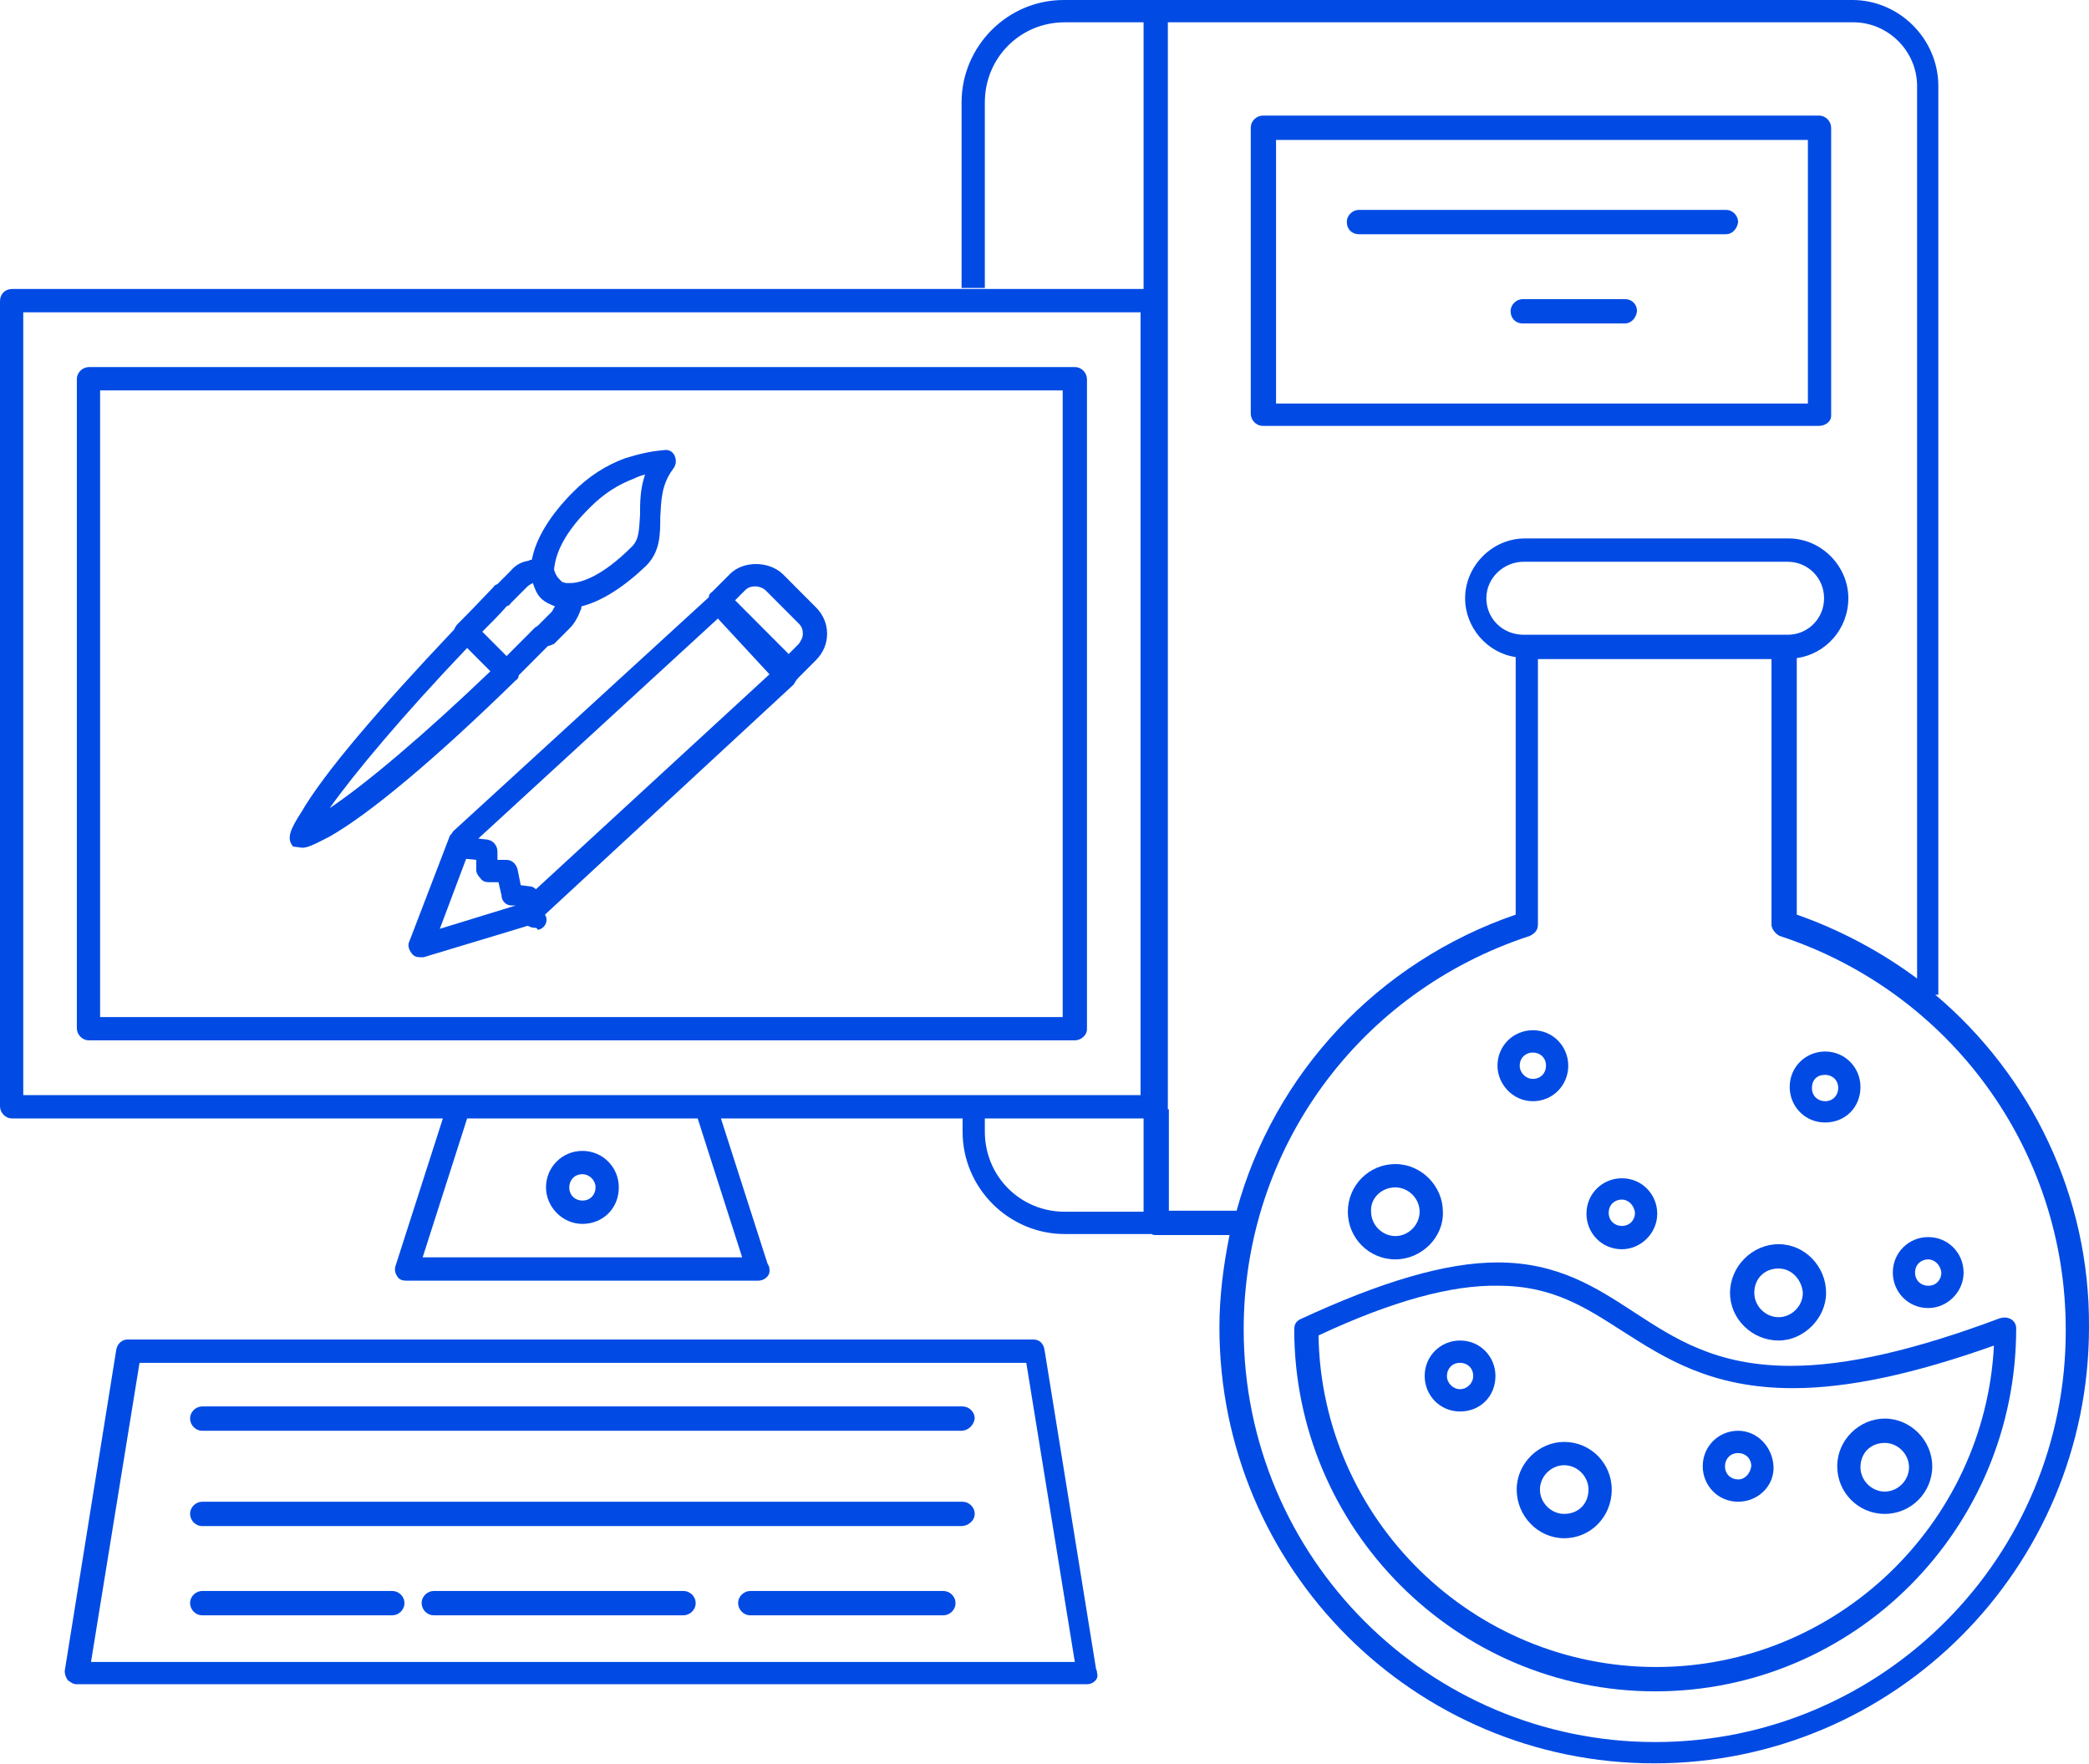
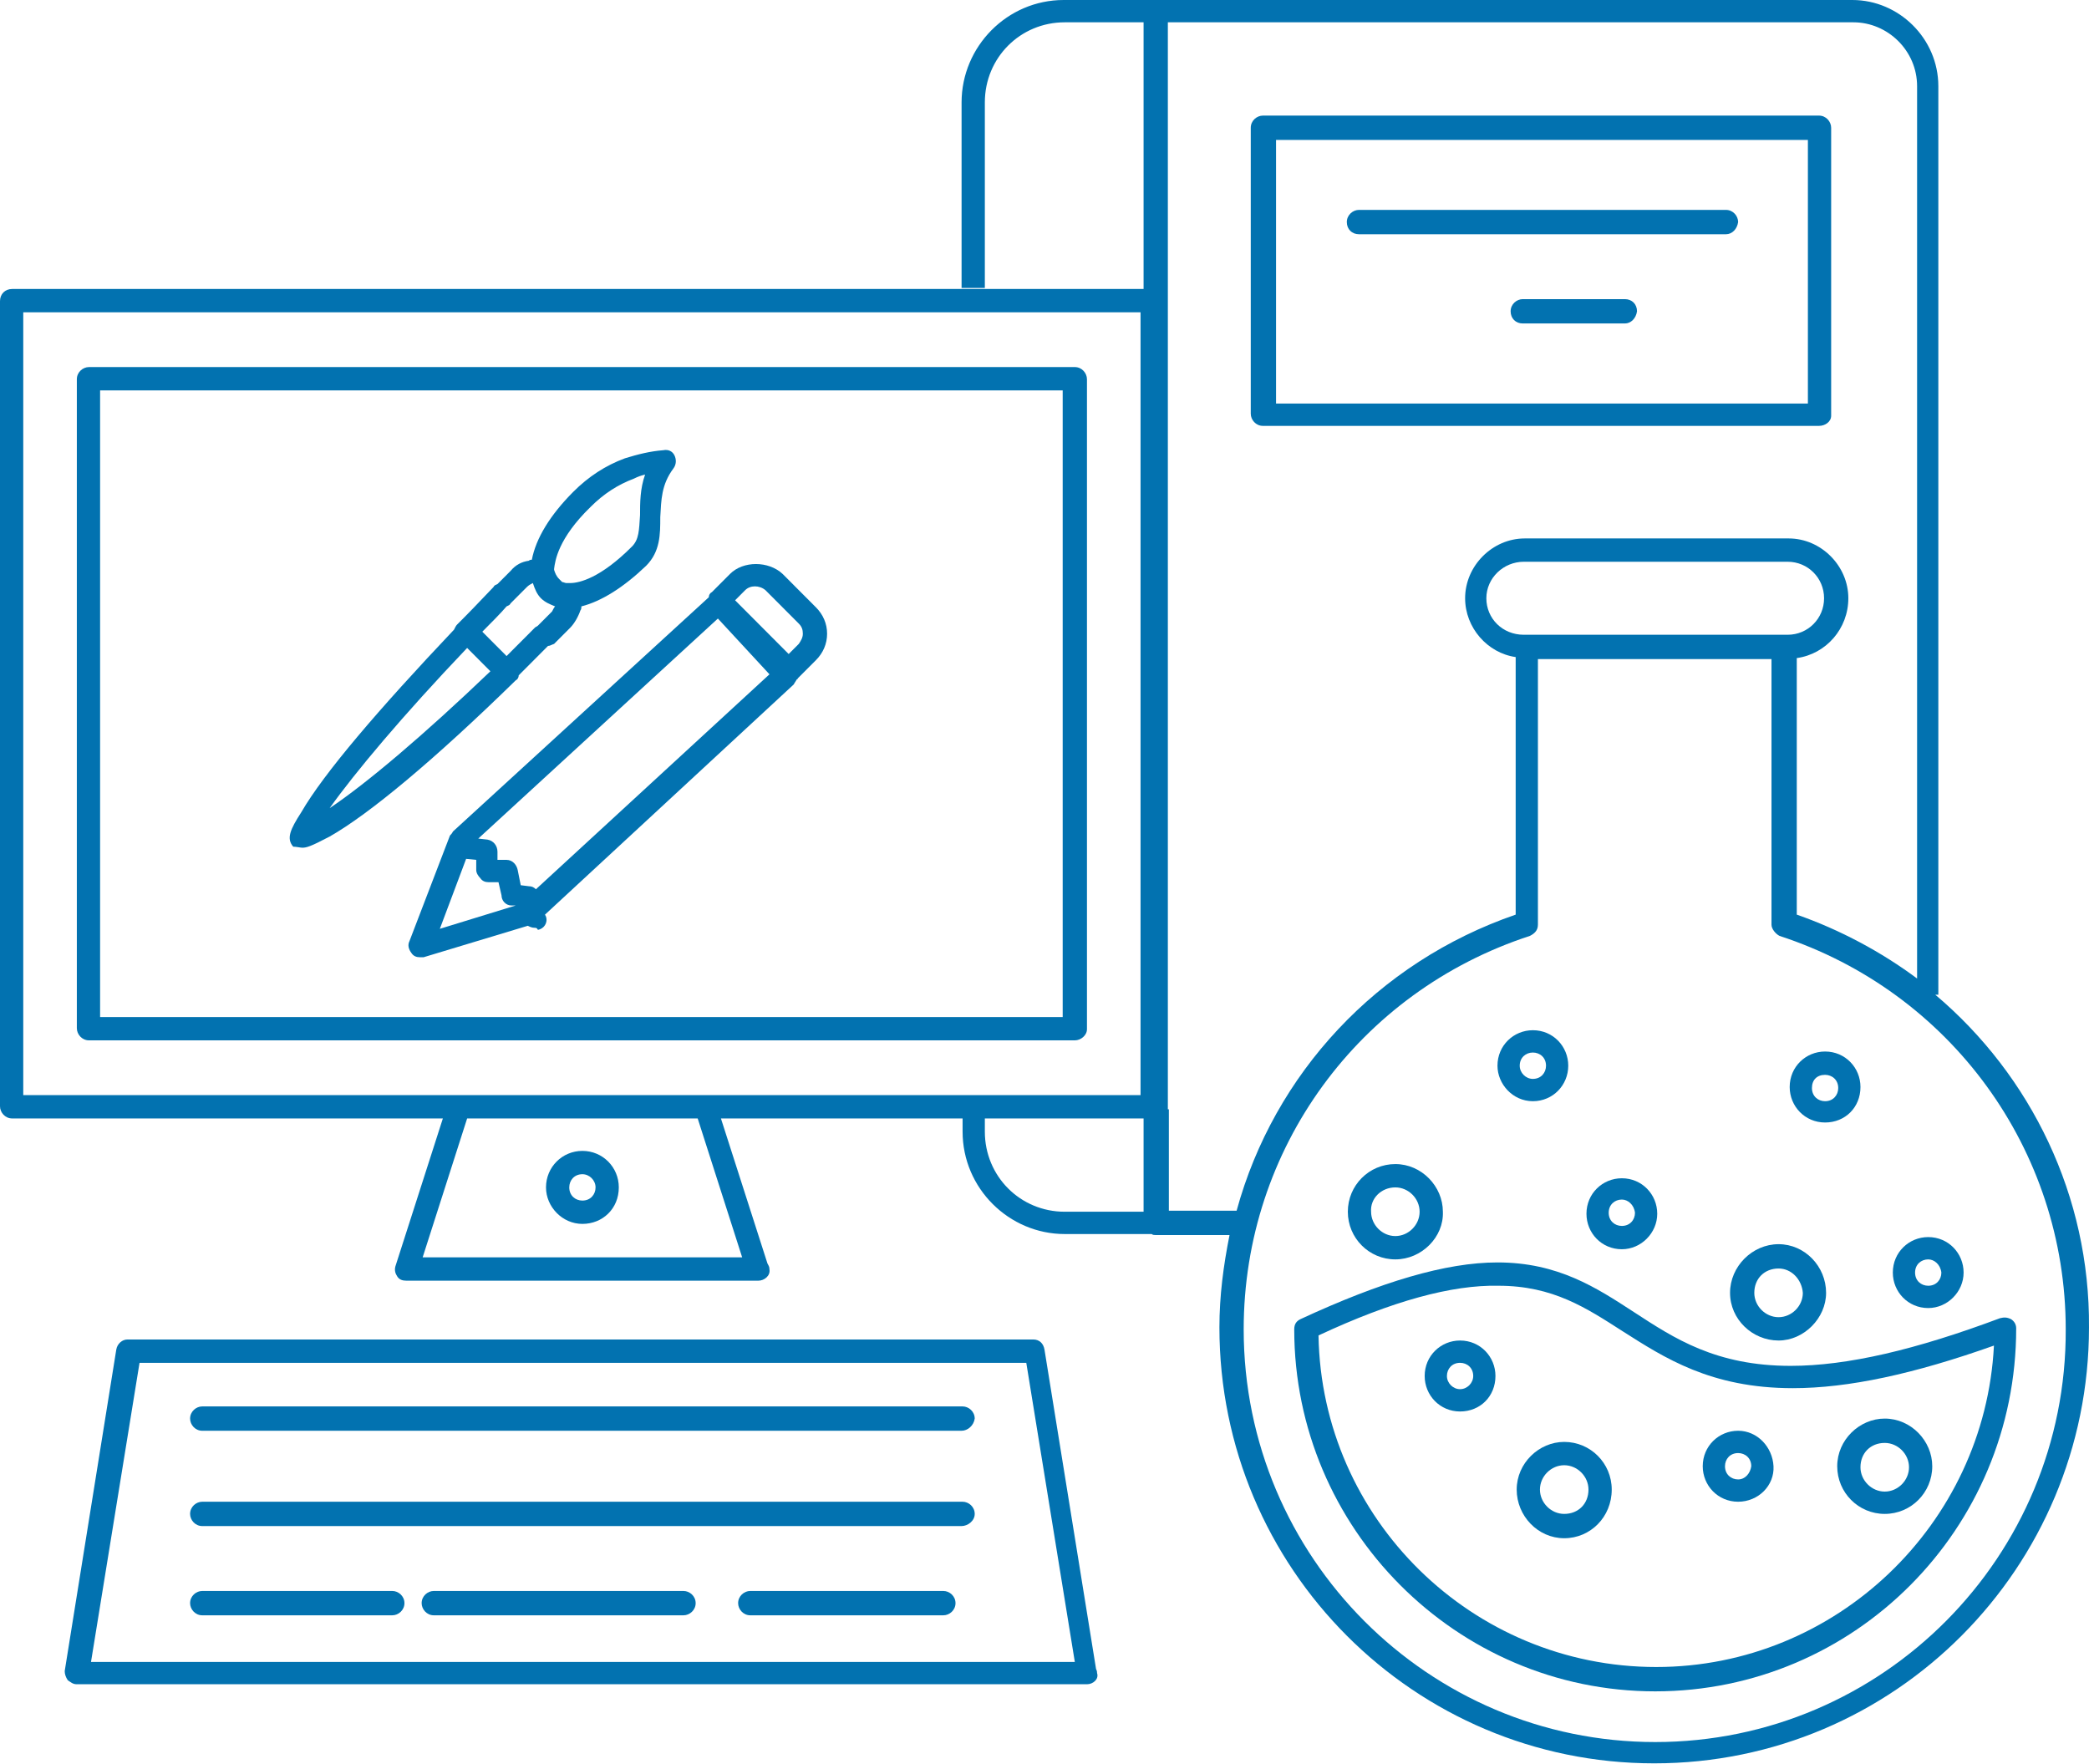
<svg xmlns="http://www.w3.org/2000/svg" width="186" height="157" viewBox="0 0 186 157" fill="none">
-   <path d="M172.315 88.566H172.585V7.674C172.585 3.431 169.074 0 164.932 0H94.71C89.668 0 85.617 4.153 85.617 9.118V25.64H87.688V9.118C87.688 5.146 90.839 1.986 94.8 1.986H101.822V25.73H1.08C0.45 25.73 0 26.182 0 26.814V98.497C0 99.039 0.45 99.581 1.08 99.581H39.432L35.201 112.762C35.111 113.123 35.201 113.394 35.381 113.665C35.561 113.936 35.831 114.026 36.191 114.026H67.521C68.061 114.026 68.602 113.574 68.512 113.033C68.512 112.762 68.422 112.672 68.332 112.491L64.19 99.581H85.707V100.754C85.707 105.81 89.848 109.873 94.8 109.873H102.542C102.632 109.963 102.813 109.963 102.903 109.963H109.475C108.934 112.672 108.574 115.38 108.574 118.179C108.574 139.666 125.95 157 147.287 157C168.713 157 185.999 139.576 185.999 118.179C186.089 106.532 180.867 95.789 172.315 88.566ZM1.981 27.807H101.552V97.504H2.071V27.807H1.981ZM66.081 111.949H37.632L41.593 99.581H62.12L66.081 111.949ZM87.688 100.754V99.581H101.822V107.887H94.8C90.839 107.887 87.688 104.727 87.688 100.754ZM104.073 107.887V98.768H103.983V1.986H165.022C168.083 1.986 170.694 4.514 170.694 7.674V87.122C167.543 84.775 163.852 82.788 159.981 81.434V58.593C162.591 58.232 164.572 55.975 164.572 53.266C164.572 50.377 162.141 47.94 159.26 47.94H135.763C132.882 47.94 130.451 50.377 130.451 53.266C130.451 55.884 132.432 58.142 134.953 58.503V81.434C122.619 85.677 113.436 95.608 110.105 107.796H104.073V107.887ZM159.17 56.516H135.673C133.782 56.516 132.342 55.072 132.342 53.266C132.342 51.461 133.872 50.016 135.673 50.016H159.17C160.971 50.016 162.411 51.461 162.411 53.266C162.411 55.072 160.971 56.516 159.17 56.516ZM147.377 155.104C127.21 155.104 110.735 138.673 110.735 118.359C110.735 102.289 120.998 88.296 136.213 83.33C136.573 83.15 136.933 82.879 136.933 82.337V58.683H157.73V82.337C157.73 82.698 158.09 83.15 158.45 83.33C173.665 88.296 183.928 102.38 183.928 118.359C184.018 138.583 167.633 155.104 147.377 155.104Z" fill="#014BE4" />
-   <path d="M179.067 117.457C178.707 117.276 178.436 117.276 178.076 117.366C170.604 120.165 164.482 121.61 159.44 121.61C152.778 121.61 149.087 119.172 145.486 116.825C142.155 114.658 138.734 112.401 133.332 112.401C128.741 112.401 122.979 114.116 115.777 117.457C115.417 117.637 115.236 117.908 115.236 118.359C115.236 136.055 129.641 150.59 147.377 150.59C165.112 150.59 179.517 136.145 179.517 118.269C179.517 117.908 179.337 117.637 179.067 117.457ZM147.467 148.423C131.081 148.423 117.667 135.242 117.397 118.901C123.969 115.832 129.281 114.387 133.422 114.477C138.284 114.477 141.255 116.463 144.496 118.54C148.187 120.887 152.328 123.596 159.621 123.596C164.572 123.596 170.424 122.332 177.536 119.804C176.726 135.693 163.492 148.423 147.467 148.423Z" fill="#014BE4" />
-   <path d="M124.239 112.13C126.58 112.13 128.561 110.144 128.471 107.887C128.471 105.63 126.58 103.643 124.239 103.643C121.899 103.643 120.008 105.539 120.008 107.887C120.008 110.234 121.899 112.13 124.239 112.13ZM124.239 105.72C125.41 105.72 126.4 106.713 126.4 107.887C126.4 109.06 125.41 110.053 124.239 110.053C123.069 110.053 122.079 109.06 122.079 107.887C121.989 106.713 122.979 105.72 124.239 105.72Z" fill="#014BE4" />
-   <path d="M130.001 119.353C128.291 119.353 126.85 120.707 126.85 122.512C126.85 124.228 128.201 125.672 130.001 125.672C131.802 125.672 133.152 124.318 133.152 122.512C133.152 120.797 131.802 119.353 130.001 119.353ZM130.001 123.686C129.371 123.686 128.831 123.144 128.831 122.512C128.831 121.88 129.281 121.339 130.001 121.339C130.631 121.339 131.172 121.79 131.172 122.512C131.172 123.144 130.631 123.686 130.001 123.686Z" fill="#014BE4" />
-   <path d="M144.406 111.227C146.116 111.227 147.557 109.783 147.557 108.067C147.557 106.352 146.206 104.907 144.406 104.907C142.695 104.907 141.255 106.262 141.255 108.067C141.255 109.783 142.605 111.227 144.406 111.227ZM144.406 106.803C144.946 106.803 145.486 107.255 145.576 107.977C145.576 108.609 145.126 109.151 144.406 109.151C143.775 109.151 143.235 108.699 143.235 107.977C143.235 107.255 143.775 106.803 144.406 106.803Z" fill="#014BE4" />
-   <path d="M154.759 127.388C153.048 127.388 151.608 128.742 151.608 130.547C151.608 132.263 152.958 133.707 154.759 133.707C156.56 133.707 158 132.263 157.91 130.547C157.82 128.832 156.47 127.388 154.759 127.388ZM154.759 131.721C154.129 131.721 153.589 131.27 153.589 130.547C153.589 129.915 154.039 129.374 154.759 129.374C155.389 129.374 155.929 129.825 155.929 130.547C155.839 131.179 155.389 131.721 154.759 131.721Z" fill="#014BE4" />
-   <path d="M139.274 128.381C137.023 128.381 135.043 130.277 135.043 132.624C135.043 134.971 136.933 136.957 139.274 136.957C141.615 136.957 143.505 135.062 143.505 132.624C143.505 130.277 141.615 128.381 139.274 128.381ZM139.274 134.791C138.104 134.791 137.113 133.798 137.113 132.624C137.113 131.45 138.104 130.457 139.274 130.457C140.444 130.457 141.435 131.45 141.435 132.624C141.435 133.888 140.534 134.791 139.274 134.791Z" fill="#014BE4" />
-   <path d="M167.813 134.791C170.154 134.791 172.044 132.895 172.044 130.547C172.044 128.29 170.154 126.304 167.813 126.304C165.562 126.304 163.582 128.2 163.582 130.547C163.582 132.895 165.472 134.791 167.813 134.791ZM167.813 128.471C168.983 128.471 169.974 129.464 169.974 130.638C169.974 131.811 168.983 132.804 167.813 132.804C166.643 132.804 165.652 131.811 165.652 130.638C165.652 129.374 166.553 128.471 167.813 128.471Z" fill="#014BE4" />
-   <path d="M158.36 119.353C160.611 119.353 162.591 117.366 162.591 115.109C162.591 112.762 160.701 110.776 158.36 110.776C156.019 110.776 154.039 112.762 154.039 115.109C154.039 117.457 156.019 119.353 158.36 119.353ZM158.36 112.942C159.53 112.942 160.431 113.936 160.521 115.109C160.521 116.283 159.53 117.276 158.36 117.276C157.19 117.276 156.199 116.283 156.199 115.109C156.199 113.845 157.1 112.942 158.36 112.942Z" fill="#014BE4" />
-   <path d="M171.684 116.463C173.395 116.463 174.835 115.019 174.835 113.304C174.835 111.588 173.485 110.144 171.684 110.144C169.974 110.144 168.533 111.498 168.533 113.304C168.533 115.019 169.884 116.463 171.684 116.463ZM171.684 112.13C172.225 112.13 172.765 112.581 172.855 113.304C172.855 113.936 172.405 114.477 171.684 114.477C171.054 114.477 170.514 114.026 170.514 113.304C170.514 112.581 171.054 112.13 171.684 112.13Z" fill="#014BE4" />
-   <path d="M162.501 99.942C164.302 99.942 165.652 98.588 165.652 96.782C165.652 95.067 164.302 93.622 162.501 93.622C160.791 93.622 159.35 94.976 159.35 96.782C159.35 98.497 160.701 99.942 162.501 99.942ZM162.501 95.699C163.132 95.699 163.672 96.15 163.672 96.872C163.672 97.504 163.222 98.046 162.501 98.046C161.871 98.046 161.331 97.595 161.331 96.872C161.331 96.15 161.781 95.699 162.501 95.699Z" fill="#014BE4" />
-   <path d="M136.483 98.046C138.284 98.046 139.634 96.602 139.634 94.886C139.634 93.171 138.284 91.726 136.483 91.726C134.773 91.726 133.332 93.081 133.332 94.886C133.332 96.511 134.683 98.046 136.483 98.046ZM136.483 93.713C137.113 93.713 137.654 94.164 137.654 94.886C137.654 95.518 137.203 96.06 136.483 96.06C135.853 96.06 135.313 95.518 135.313 94.886C135.313 94.164 135.853 93.713 136.483 93.713Z" fill="#014BE4" />
-   <path d="M163.042 37.016V11.376C163.042 10.834 162.591 10.292 161.961 10.292H112.446C111.905 10.292 111.365 10.743 111.365 11.376V36.835C111.365 37.377 111.815 37.918 112.446 37.918H161.961C162.501 37.918 163.042 37.557 163.042 37.016ZM160.971 35.932H113.616V12.459H160.971V35.932Z" fill="#014BE4" />
-   <path d="M120.998 20.855H153.679C154.219 20.855 154.669 20.404 154.759 19.772C154.759 19.23 154.309 18.688 153.679 18.688H120.998C120.458 18.688 119.918 19.14 119.918 19.772C119.918 20.404 120.368 20.855 120.998 20.855Z" fill="#014BE4" />
-   <path d="M144.676 26.633H135.583C135.043 26.633 134.503 27.084 134.503 27.716C134.503 28.349 134.953 28.8 135.583 28.8H144.676C145.216 28.8 145.666 28.349 145.756 27.716C145.756 27.084 145.306 26.633 144.676 26.633Z" fill="#014BE4" />
-   <path d="M96.781 91.636V33.765C96.781 33.224 96.331 32.682 95.7 32.682H7.923C7.382 32.682 6.842 33.133 6.842 33.765V91.546C6.842 92.087 7.292 92.629 7.923 92.629H95.7C96.24 92.629 96.781 92.178 96.781 91.636ZM94.71 90.553H8.913V34.758H94.62V90.553H94.71Z" fill="#014BE4" />
-   <path d="M51.856 108.97C53.657 108.97 55.097 107.616 55.097 105.72C55.097 103.914 53.657 102.47 51.856 102.47C50.056 102.47 48.615 103.914 48.615 105.72C48.615 107.435 50.056 108.97 51.856 108.97ZM51.856 104.546C52.487 104.546 53.027 105.088 53.027 105.72C53.027 106.352 52.577 106.894 51.856 106.894C51.226 106.894 50.686 106.442 50.686 105.72C50.686 105.088 51.136 104.546 51.856 104.546Z" fill="#014BE4" />
-   <path d="M97.591 148.604L92.999 120.165C92.909 119.623 92.549 119.262 92.009 119.262H11.344C10.893 119.262 10.443 119.623 10.353 120.165L5.762 148.784C5.762 149.055 5.852 149.326 6.032 149.597C6.302 149.777 6.482 149.958 6.842 149.958H96.781C97.321 149.958 97.861 149.507 97.681 148.965C97.681 148.875 97.681 148.784 97.591 148.604ZM8.103 147.972L12.424 121.339H91.379L95.7 147.972H8.103Z" fill="#014BE4" />
-   <path d="M85.707 125.221H18.006C17.465 125.221 16.925 125.672 16.925 126.304C16.925 126.846 17.375 127.388 18.006 127.388H85.617C86.157 127.388 86.697 126.936 86.787 126.304C86.787 125.672 86.247 125.221 85.707 125.221Z" fill="#014BE4" />
-   <path d="M85.707 133.707H18.006C17.465 133.707 16.925 134.159 16.925 134.791C16.925 135.332 17.375 135.874 18.006 135.874H85.617C86.157 135.874 86.787 135.423 86.787 134.791C86.787 134.159 86.247 133.707 85.707 133.707Z" fill="#014BE4" />
-   <path d="M83.997 141.652H66.801C66.261 141.652 65.721 142.104 65.721 142.735C65.721 143.277 66.171 143.819 66.801 143.819H83.997C84.537 143.819 85.077 143.367 85.077 142.735C85.077 142.104 84.537 141.652 83.997 141.652Z" fill="#014BE4" />
-   <path d="M34.931 141.652H18.006C17.465 141.652 16.925 142.104 16.925 142.735C16.925 143.277 17.375 143.819 18.006 143.819H34.931C35.471 143.819 36.011 143.367 36.011 142.735C36.011 142.104 35.471 141.652 34.931 141.652Z" fill="#014BE4" />
-   <path d="M60.859 141.652H38.622C38.082 141.652 37.542 142.104 37.542 142.735C37.542 143.277 37.992 143.819 38.622 143.819H60.859C61.399 143.819 61.94 143.367 61.94 142.735C61.94 142.104 61.399 141.652 60.859 141.652Z" fill="#014BE4" />
-   <path d="M26.919 75.476C27.279 75.476 27.639 75.385 29.349 74.483C32.86 72.496 38.712 67.621 45.914 60.579C46.095 60.489 46.185 60.308 46.185 60.128C46.545 59.767 46.995 59.315 47.535 58.773L48.795 57.51C48.975 57.51 49.066 57.419 49.336 57.329C49.786 56.877 50.326 56.336 50.776 55.884C51.136 55.523 51.496 54.891 51.676 54.35C51.766 54.259 51.766 54.079 51.766 53.989C53.567 53.537 55.548 52.273 57.528 50.377C58.789 49.113 58.789 47.578 58.789 46.044C58.879 44.509 58.879 43.155 59.959 41.71C60.229 41.349 60.229 40.898 60.049 40.536C59.869 40.175 59.509 39.995 59.059 40.085C57.888 40.175 56.808 40.446 55.638 40.807C53.927 41.439 52.397 42.432 51.046 43.787C48.975 45.863 47.715 47.94 47.355 49.836C47.265 49.836 47.175 49.836 47.085 49.926C46.455 50.016 45.914 50.287 45.464 50.829C45.104 51.19 44.744 51.551 44.294 52.002C44.114 52.093 44.024 52.093 43.934 52.273C43.574 52.634 42.313 53.989 41.413 54.891L40.693 55.614C40.603 55.704 40.513 55.884 40.423 56.065C33.671 63.197 28.809 68.885 26.828 72.316C25.838 73.85 25.478 74.663 26.108 75.385C26.378 75.385 26.738 75.476 26.919 75.476ZM49.336 50.648C49.426 49.926 49.696 47.94 52.577 45.141C53.747 43.967 55.007 43.155 56.448 42.613C56.808 42.432 57.078 42.342 57.438 42.252C56.988 43.516 56.988 44.78 56.988 45.863C56.898 47.217 56.898 48.03 56.268 48.662C53.477 51.461 51.586 51.912 50.776 51.912H50.416C50.326 51.912 50.146 51.822 50.056 51.822C49.966 51.731 49.876 51.641 49.786 51.551C49.516 51.28 49.426 51.009 49.336 50.738C49.336 50.829 49.336 50.829 49.336 50.648ZM47.445 51.912C47.625 52.454 47.805 52.905 48.165 53.266C48.525 53.627 48.975 53.808 49.426 53.989C49.336 54.079 49.246 54.259 49.156 54.44C48.705 54.891 48.255 55.343 47.895 55.704C47.805 55.794 47.715 55.794 47.625 55.884L46.095 57.419C45.734 57.78 45.464 58.051 45.104 58.412L42.944 56.245C43.664 55.523 44.654 54.53 45.104 53.989C45.284 53.898 45.374 53.898 45.464 53.718C45.914 53.266 46.455 52.725 46.905 52.273C47.085 52.093 47.265 52.002 47.445 51.912ZM41.593 57.69L43.664 59.767C37.722 65.454 32.59 69.788 29.349 71.955C31.6 68.795 35.831 63.739 41.593 57.69Z" fill="#014BE4" />
-   <path d="M40.333 74.031C40.243 74.212 40.153 74.302 40.063 74.392L36.462 83.781C36.282 84.143 36.371 84.504 36.642 84.865C36.822 85.136 37.092 85.226 37.362 85.226C37.452 85.226 37.542 85.226 37.722 85.226L46.995 82.427C47.175 82.517 47.355 82.608 47.625 82.608C47.715 82.608 47.805 82.608 47.895 82.788C48.435 82.698 48.795 82.156 48.615 81.615L48.525 81.434L70.672 60.94C70.762 60.76 70.852 60.669 70.942 60.489C70.942 60.489 71.032 60.489 71.032 60.398L72.653 58.773C73.283 58.142 73.643 57.329 73.643 56.426C73.643 55.523 73.283 54.711 72.653 54.079L69.682 51.099C68.422 49.926 66.171 49.926 65.001 51.099L63.38 52.725C63.2 52.815 63.11 52.995 63.11 53.176L40.333 74.031ZM41.503 76.469L42.403 76.559V77.462C42.403 77.733 42.584 78.003 42.764 78.184C42.944 78.455 43.214 78.545 43.484 78.545H44.384L44.654 79.719C44.654 80.17 45.014 80.622 45.554 80.622H45.914L39.162 82.698L41.503 76.469ZM47.715 79.177C47.535 78.997 47.355 78.906 47.085 78.906L46.365 78.816L46.095 77.462C46.005 77.01 45.644 76.559 45.104 76.559H44.294V75.837C44.294 75.295 43.934 74.844 43.394 74.753L42.584 74.663L63.92 55.072L68.512 60.037L47.715 79.177ZM66.351 52.544C66.801 52.093 67.611 52.093 68.152 52.544L71.123 55.523C71.393 55.794 71.483 56.065 71.483 56.426C71.483 56.787 71.303 57.058 71.123 57.329L70.222 58.232L65.451 53.447L66.351 52.544Z" fill="#014BE4" />
+   <path d="M172.315 88.566H172.585V7.674C172.585 3.431 169.074 0 164.932 0H94.71C89.668 0 85.617 4.153 85.617 9.118V25.64H87.688V9.118C87.688 5.146 90.839 1.986 94.8 1.986H101.822V25.73H1.08C0.45 25.73 0 26.182 0 26.814V98.497C0 99.039 0.45 99.581 1.08 99.581H39.432L35.201 112.762C35.111 113.123 35.201 113.394 35.381 113.665C35.561 113.936 35.831 114.026 36.191 114.026H67.521C68.061 114.026 68.602 113.574 68.512 113.033C68.512 112.762 68.422 112.672 68.332 112.491L64.19 99.581H85.707V100.754C85.707 105.81 89.848 109.873 94.8 109.873H102.542C102.632 109.963 102.813 109.963 102.903 109.963H109.475C108.934 112.672 108.574 115.38 108.574 118.179C108.574 139.666 125.95 157 147.287 157C168.713 157 185.999 139.576 185.999 118.179C186.089 106.532 180.867 95.789 172.315 88.566ZM1.981 27.807H101.552V97.504H2.071V27.807H1.981ZM66.081 111.949H37.632L41.593 99.581H62.12L66.081 111.949ZM87.688 100.754V99.581H101.822V107.887H94.8C90.839 107.887 87.688 104.727 87.688 100.754ZM104.073 107.887V98.768H103.983V1.986H165.022C168.083 1.986 170.694 4.514 170.694 7.674V87.122C167.543 84.775 163.852 82.788 159.981 81.434V58.593C162.591 58.232 164.572 55.975 164.572 53.266C164.572 50.377 162.141 47.94 159.26 47.94H135.763C132.882 47.94 130.451 50.377 130.451 53.266C130.451 55.884 132.432 58.142 134.953 58.503V81.434C122.619 85.677 113.436 95.608 110.105 107.796H104.073V107.887ZM159.17 56.516H135.673C133.782 56.516 132.342 55.072 132.342 53.266C132.342 51.461 133.872 50.016 135.673 50.016H159.17C160.971 50.016 162.411 51.461 162.411 53.266C162.411 55.072 160.971 56.516 159.17 56.516ZM147.377 155.104C127.21 155.104 110.735 138.673 110.735 118.359C110.735 102.289 120.998 88.296 136.213 83.33C136.573 83.15 136.933 82.879 136.933 82.337V58.683H157.73V82.337C157.73 82.698 158.09 83.15 158.45 83.33C173.665 88.296 183.928 102.38 183.928 118.359C184.018 138.583 167.633 155.104 147.377 155.104Z" fill="#0272B0" />
+   <path d="M179.067 117.457C178.707 117.276 178.436 117.276 178.076 117.366C170.604 120.165 164.482 121.61 159.44 121.61C152.778 121.61 149.087 119.172 145.486 116.825C142.155 114.658 138.734 112.401 133.332 112.401C128.741 112.401 122.979 114.116 115.777 117.457C115.417 117.637 115.236 117.908 115.236 118.359C115.236 136.055 129.641 150.59 147.377 150.59C165.112 150.59 179.517 136.145 179.517 118.269C179.517 117.908 179.337 117.637 179.067 117.457ZM147.467 148.423C131.081 148.423 117.667 135.242 117.397 118.901C123.969 115.832 129.281 114.387 133.422 114.477C138.284 114.477 141.255 116.463 144.496 118.54C148.187 120.887 152.328 123.596 159.621 123.596C164.572 123.596 170.424 122.332 177.536 119.804C176.726 135.693 163.492 148.423 147.467 148.423Z" fill="#0272B0" />
+   <path d="M124.239 112.13C126.58 112.13 128.561 110.144 128.471 107.887C128.471 105.63 126.58 103.643 124.239 103.643C121.899 103.643 120.008 105.539 120.008 107.887C120.008 110.234 121.899 112.13 124.239 112.13ZM124.239 105.72C125.41 105.72 126.4 106.713 126.4 107.887C126.4 109.06 125.41 110.053 124.239 110.053C123.069 110.053 122.079 109.06 122.079 107.887C121.989 106.713 122.979 105.72 124.239 105.72Z" fill="#0272B0" />
+   <path d="M130.001 119.353C128.291 119.353 126.85 120.707 126.85 122.512C126.85 124.228 128.201 125.672 130.001 125.672C131.802 125.672 133.152 124.318 133.152 122.512C133.152 120.797 131.802 119.353 130.001 119.353ZM130.001 123.686C129.371 123.686 128.831 123.144 128.831 122.512C128.831 121.88 129.281 121.339 130.001 121.339C130.631 121.339 131.172 121.79 131.172 122.512C131.172 123.144 130.631 123.686 130.001 123.686Z" fill="#0272B0" />
+   <path d="M144.406 111.227C146.116 111.227 147.557 109.783 147.557 108.067C147.557 106.352 146.206 104.907 144.406 104.907C142.695 104.907 141.255 106.262 141.255 108.067C141.255 109.783 142.605 111.227 144.406 111.227ZM144.406 106.803C144.946 106.803 145.486 107.255 145.576 107.977C145.576 108.609 145.126 109.151 144.406 109.151C143.775 109.151 143.235 108.699 143.235 107.977C143.235 107.255 143.775 106.803 144.406 106.803Z" fill="#0272B0" />
+   <path d="M154.759 127.388C153.048 127.388 151.608 128.742 151.608 130.547C151.608 132.263 152.958 133.707 154.759 133.707C156.56 133.707 158 132.263 157.91 130.547C157.82 128.832 156.47 127.388 154.759 127.388ZM154.759 131.721C154.129 131.721 153.589 131.27 153.589 130.547C153.589 129.915 154.039 129.374 154.759 129.374C155.389 129.374 155.929 129.825 155.929 130.547C155.839 131.179 155.389 131.721 154.759 131.721Z" fill="#0272B0" />
+   <path d="M139.274 128.381C137.023 128.381 135.043 130.277 135.043 132.624C135.043 134.971 136.933 136.957 139.274 136.957C141.615 136.957 143.505 135.062 143.505 132.624C143.505 130.277 141.615 128.381 139.274 128.381ZM139.274 134.791C138.104 134.791 137.113 133.798 137.113 132.624C137.113 131.45 138.104 130.457 139.274 130.457C140.444 130.457 141.435 131.45 141.435 132.624C141.435 133.888 140.534 134.791 139.274 134.791Z" fill="#0272B0" />
+   <path d="M167.813 134.791C170.154 134.791 172.044 132.895 172.044 130.547C172.044 128.29 170.154 126.304 167.813 126.304C165.562 126.304 163.582 128.2 163.582 130.547C163.582 132.895 165.472 134.791 167.813 134.791ZM167.813 128.471C168.983 128.471 169.974 129.464 169.974 130.638C169.974 131.811 168.983 132.804 167.813 132.804C166.643 132.804 165.652 131.811 165.652 130.638C165.652 129.374 166.553 128.471 167.813 128.471Z" fill="#0272B0" />
+   <path d="M158.36 119.353C160.611 119.353 162.591 117.366 162.591 115.109C162.591 112.762 160.701 110.776 158.36 110.776C156.019 110.776 154.039 112.762 154.039 115.109C154.039 117.457 156.019 119.353 158.36 119.353ZM158.36 112.942C159.53 112.942 160.431 113.936 160.521 115.109C160.521 116.283 159.53 117.276 158.36 117.276C157.19 117.276 156.199 116.283 156.199 115.109C156.199 113.845 157.1 112.942 158.36 112.942Z" fill="#0272B0" />
+   <path d="M171.684 116.463C173.395 116.463 174.835 115.019 174.835 113.304C174.835 111.588 173.485 110.144 171.684 110.144C169.974 110.144 168.533 111.498 168.533 113.304C168.533 115.019 169.884 116.463 171.684 116.463ZM171.684 112.13C172.225 112.13 172.765 112.581 172.855 113.304C172.855 113.936 172.405 114.477 171.684 114.477C171.054 114.477 170.514 114.026 170.514 113.304C170.514 112.581 171.054 112.13 171.684 112.13Z" fill="#0272B0" />
+   <path d="M162.501 99.942C164.302 99.942 165.652 98.588 165.652 96.782C165.652 95.067 164.302 93.622 162.501 93.622C160.791 93.622 159.35 94.976 159.35 96.782C159.35 98.497 160.701 99.942 162.501 99.942ZM162.501 95.699C163.132 95.699 163.672 96.15 163.672 96.872C163.672 97.504 163.222 98.046 162.501 98.046C161.871 98.046 161.331 97.595 161.331 96.872C161.331 96.15 161.781 95.699 162.501 95.699Z" fill="#0272B0" />
+   <path d="M136.483 98.046C138.284 98.046 139.634 96.602 139.634 94.886C139.634 93.171 138.284 91.726 136.483 91.726C134.773 91.726 133.332 93.081 133.332 94.886C133.332 96.511 134.683 98.046 136.483 98.046ZM136.483 93.713C137.113 93.713 137.654 94.164 137.654 94.886C137.654 95.518 137.203 96.06 136.483 96.06C135.853 96.06 135.313 95.518 135.313 94.886C135.313 94.164 135.853 93.713 136.483 93.713Z" fill="#0272B0" />
+   <path d="M163.042 37.016V11.376C163.042 10.834 162.591 10.292 161.961 10.292H112.446C111.905 10.292 111.365 10.743 111.365 11.376V36.835C111.365 37.377 111.815 37.918 112.446 37.918H161.961C162.501 37.918 163.042 37.557 163.042 37.016ZM160.971 35.932H113.616V12.459H160.971V35.932Z" fill="#0272B0" />
+   <path d="M120.998 20.855H153.679C154.219 20.855 154.669 20.404 154.759 19.772C154.759 19.23 154.309 18.688 153.679 18.688H120.998C120.458 18.688 119.918 19.14 119.918 19.772C119.918 20.404 120.368 20.855 120.998 20.855Z" fill="#0272B0" />
+   <path d="M144.676 26.633H135.583C135.043 26.633 134.503 27.084 134.503 27.716C134.503 28.349 134.953 28.8 135.583 28.8H144.676C145.216 28.8 145.666 28.349 145.756 27.716C145.756 27.084 145.306 26.633 144.676 26.633Z" fill="#0272B0" />
+   <path d="M96.781 91.636V33.765C96.781 33.224 96.331 32.682 95.7 32.682H7.923C7.382 32.682 6.842 33.133 6.842 33.765V91.546C6.842 92.087 7.292 92.629 7.923 92.629H95.7C96.24 92.629 96.781 92.178 96.781 91.636ZM94.71 90.553H8.913V34.758H94.62V90.553H94.71Z" fill="#0272B0" />
+   <path d="M51.856 108.97C53.657 108.97 55.097 107.616 55.097 105.72C55.097 103.914 53.657 102.47 51.856 102.47C50.056 102.47 48.615 103.914 48.615 105.72C48.615 107.435 50.056 108.97 51.856 108.97ZM51.856 104.546C52.487 104.546 53.027 105.088 53.027 105.72C53.027 106.352 52.577 106.894 51.856 106.894C51.226 106.894 50.686 106.442 50.686 105.72C50.686 105.088 51.136 104.546 51.856 104.546Z" fill="#0272B0" />
+   <path d="M97.591 148.604L92.999 120.165C92.909 119.623 92.549 119.262 92.009 119.262H11.344C10.893 119.262 10.443 119.623 10.353 120.165L5.762 148.784C5.762 149.055 5.852 149.326 6.032 149.597C6.302 149.777 6.482 149.958 6.842 149.958H96.781C97.321 149.958 97.861 149.507 97.681 148.965C97.681 148.875 97.681 148.784 97.591 148.604ZM8.103 147.972L12.424 121.339H91.379L95.7 147.972H8.103Z" fill="#0272B0" />
+   <path d="M85.707 125.221H18.006C17.465 125.221 16.925 125.672 16.925 126.304C16.925 126.846 17.375 127.388 18.006 127.388H85.617C86.157 127.388 86.697 126.936 86.787 126.304C86.787 125.672 86.247 125.221 85.707 125.221Z" fill="#0272B0" />
+   <path d="M85.707 133.707H18.006C17.465 133.707 16.925 134.159 16.925 134.791C16.925 135.332 17.375 135.874 18.006 135.874H85.617C86.157 135.874 86.787 135.423 86.787 134.791C86.787 134.159 86.247 133.707 85.707 133.707Z" fill="#0272B0" />
+   <path d="M83.997 141.652H66.801C66.261 141.652 65.721 142.104 65.721 142.735C65.721 143.277 66.171 143.819 66.801 143.819H83.997C84.537 143.819 85.077 143.367 85.077 142.735C85.077 142.104 84.537 141.652 83.997 141.652Z" fill="#0272B0" />
+   <path d="M34.931 141.652H18.006C17.465 141.652 16.925 142.104 16.925 142.735C16.925 143.277 17.375 143.819 18.006 143.819H34.931C35.471 143.819 36.011 143.367 36.011 142.735C36.011 142.104 35.471 141.652 34.931 141.652Z" fill="#0272B0" />
+   <path d="M60.859 141.652H38.622C38.082 141.652 37.542 142.104 37.542 142.735C37.542 143.277 37.992 143.819 38.622 143.819H60.859C61.399 143.819 61.94 143.367 61.94 142.735C61.94 142.104 61.399 141.652 60.859 141.652Z" fill="#0272B0" />
+   <path d="M26.919 75.476C27.279 75.476 27.639 75.385 29.349 74.483C32.86 72.496 38.712 67.621 45.914 60.579C46.095 60.489 46.185 60.308 46.185 60.128C46.545 59.767 46.995 59.315 47.535 58.773L48.795 57.51C48.975 57.51 49.066 57.419 49.336 57.329C49.786 56.877 50.326 56.336 50.776 55.884C51.136 55.523 51.496 54.891 51.676 54.35C51.766 54.259 51.766 54.079 51.766 53.989C53.567 53.537 55.548 52.273 57.528 50.377C58.789 49.113 58.789 47.578 58.789 46.044C58.879 44.509 58.879 43.155 59.959 41.71C60.229 41.349 60.229 40.898 60.049 40.536C59.869 40.175 59.509 39.995 59.059 40.085C57.888 40.175 56.808 40.446 55.638 40.807C53.927 41.439 52.397 42.432 51.046 43.787C48.975 45.863 47.715 47.94 47.355 49.836C47.265 49.836 47.175 49.836 47.085 49.926C46.455 50.016 45.914 50.287 45.464 50.829C45.104 51.19 44.744 51.551 44.294 52.002C44.114 52.093 44.024 52.093 43.934 52.273C43.574 52.634 42.313 53.989 41.413 54.891L40.693 55.614C40.603 55.704 40.513 55.884 40.423 56.065C33.671 63.197 28.809 68.885 26.828 72.316C25.838 73.85 25.478 74.663 26.108 75.385C26.378 75.385 26.738 75.476 26.919 75.476ZM49.336 50.648C49.426 49.926 49.696 47.94 52.577 45.141C53.747 43.967 55.007 43.155 56.448 42.613C56.808 42.432 57.078 42.342 57.438 42.252C56.988 43.516 56.988 44.78 56.988 45.863C56.898 47.217 56.898 48.03 56.268 48.662C53.477 51.461 51.586 51.912 50.776 51.912H50.416C50.326 51.912 50.146 51.822 50.056 51.822C49.966 51.731 49.876 51.641 49.786 51.551C49.516 51.28 49.426 51.009 49.336 50.738C49.336 50.829 49.336 50.829 49.336 50.648ZM47.445 51.912C47.625 52.454 47.805 52.905 48.165 53.266C48.525 53.627 48.975 53.808 49.426 53.989C49.336 54.079 49.246 54.259 49.156 54.44C48.705 54.891 48.255 55.343 47.895 55.704C47.805 55.794 47.715 55.794 47.625 55.884L46.095 57.419C45.734 57.78 45.464 58.051 45.104 58.412L42.944 56.245C43.664 55.523 44.654 54.53 45.104 53.989C45.284 53.898 45.374 53.898 45.464 53.718C45.914 53.266 46.455 52.725 46.905 52.273C47.085 52.093 47.265 52.002 47.445 51.912ZM41.593 57.69L43.664 59.767C37.722 65.454 32.59 69.788 29.349 71.955C31.6 68.795 35.831 63.739 41.593 57.69Z" fill="#0272B0" />
+   <path d="M40.333 74.031C40.243 74.212 40.153 74.302 40.063 74.392L36.462 83.781C36.282 84.143 36.371 84.504 36.642 84.865C36.822 85.136 37.092 85.226 37.362 85.226C37.452 85.226 37.542 85.226 37.722 85.226L46.995 82.427C47.175 82.517 47.355 82.608 47.625 82.608C47.715 82.608 47.805 82.608 47.895 82.788C48.435 82.698 48.795 82.156 48.615 81.615L48.525 81.434L70.672 60.94C70.762 60.76 70.852 60.669 70.942 60.489C70.942 60.489 71.032 60.489 71.032 60.398L72.653 58.773C73.283 58.142 73.643 57.329 73.643 56.426C73.643 55.523 73.283 54.711 72.653 54.079L69.682 51.099C68.422 49.926 66.171 49.926 65.001 51.099L63.38 52.725C63.2 52.815 63.11 52.995 63.11 53.176L40.333 74.031ZM41.503 76.469L42.403 76.559V77.462C42.403 77.733 42.584 78.003 42.764 78.184C42.944 78.455 43.214 78.545 43.484 78.545H44.384L44.654 79.719C44.654 80.17 45.014 80.622 45.554 80.622H45.914L39.162 82.698L41.503 76.469ZM47.715 79.177C47.535 78.997 47.355 78.906 47.085 78.906L46.365 78.816L46.095 77.462C46.005 77.01 45.644 76.559 45.104 76.559H44.294V75.837C44.294 75.295 43.934 74.844 43.394 74.753L42.584 74.663L63.92 55.072L68.512 60.037L47.715 79.177ZM66.351 52.544C66.801 52.093 67.611 52.093 68.152 52.544L71.123 55.523C71.393 55.794 71.483 56.065 71.483 56.426C71.483 56.787 71.303 57.058 71.123 57.329L70.222 58.232L65.451 53.447L66.351 52.544Z" fill="#0272B0" />
</svg>
